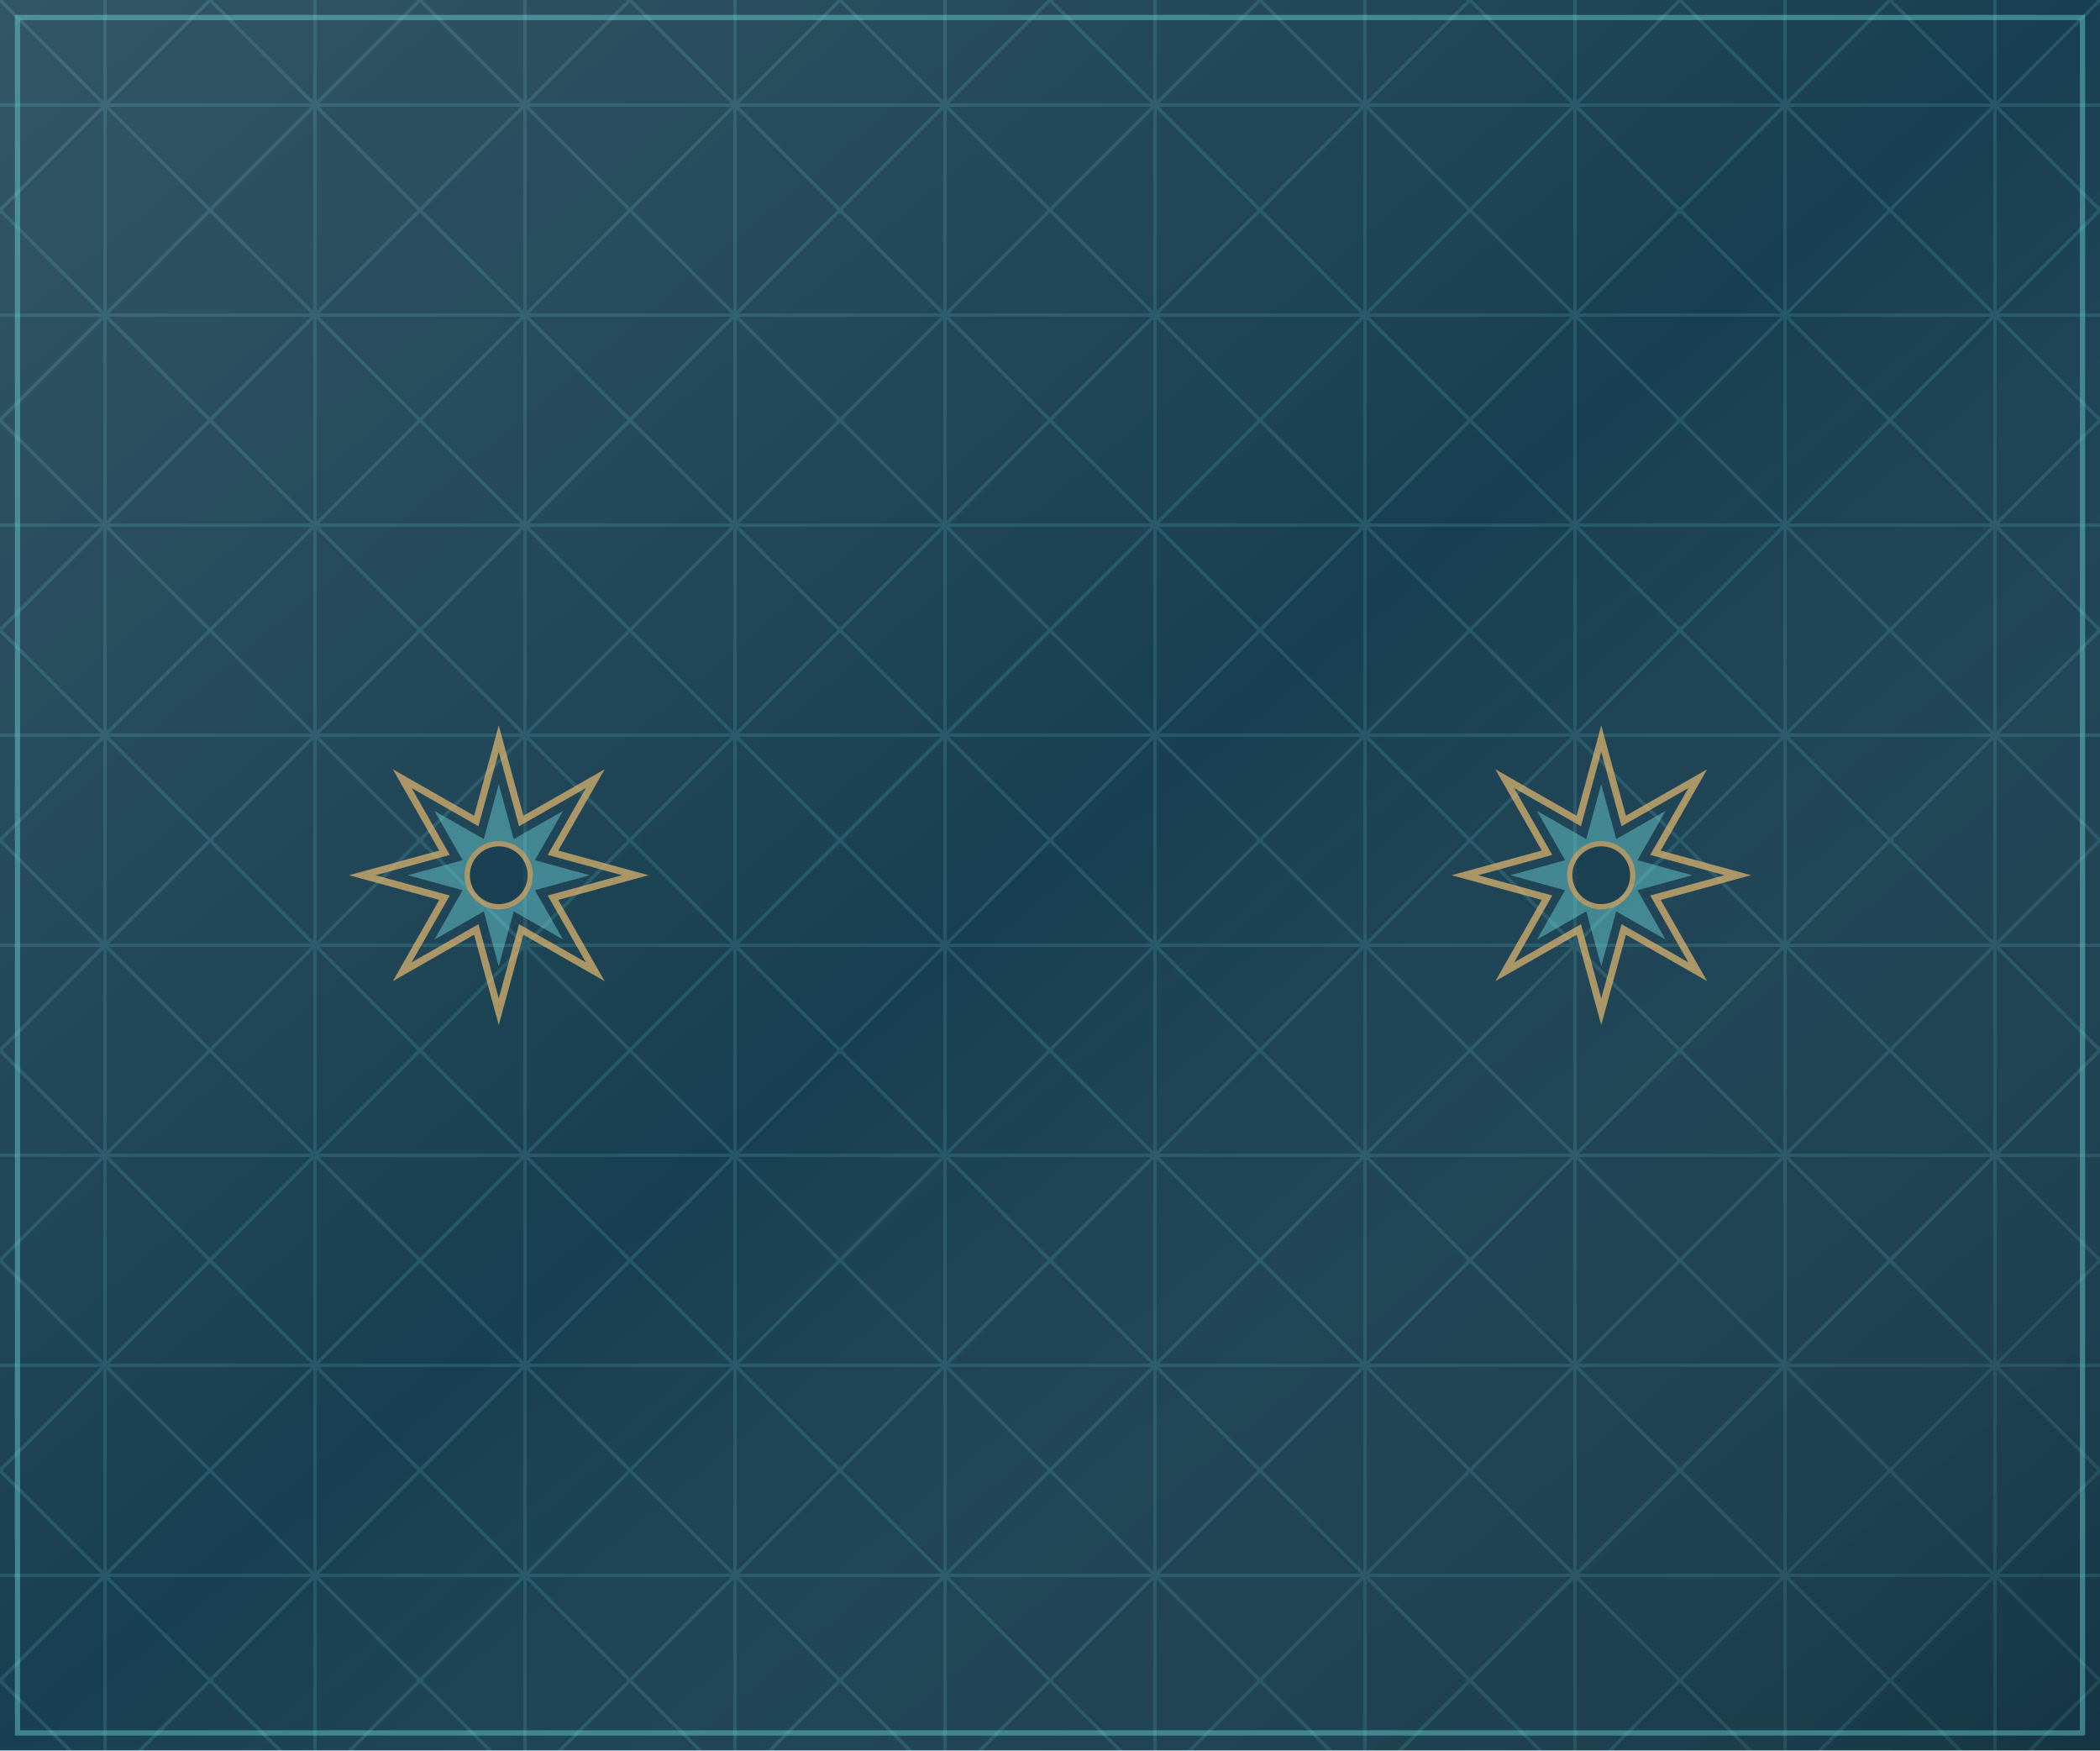
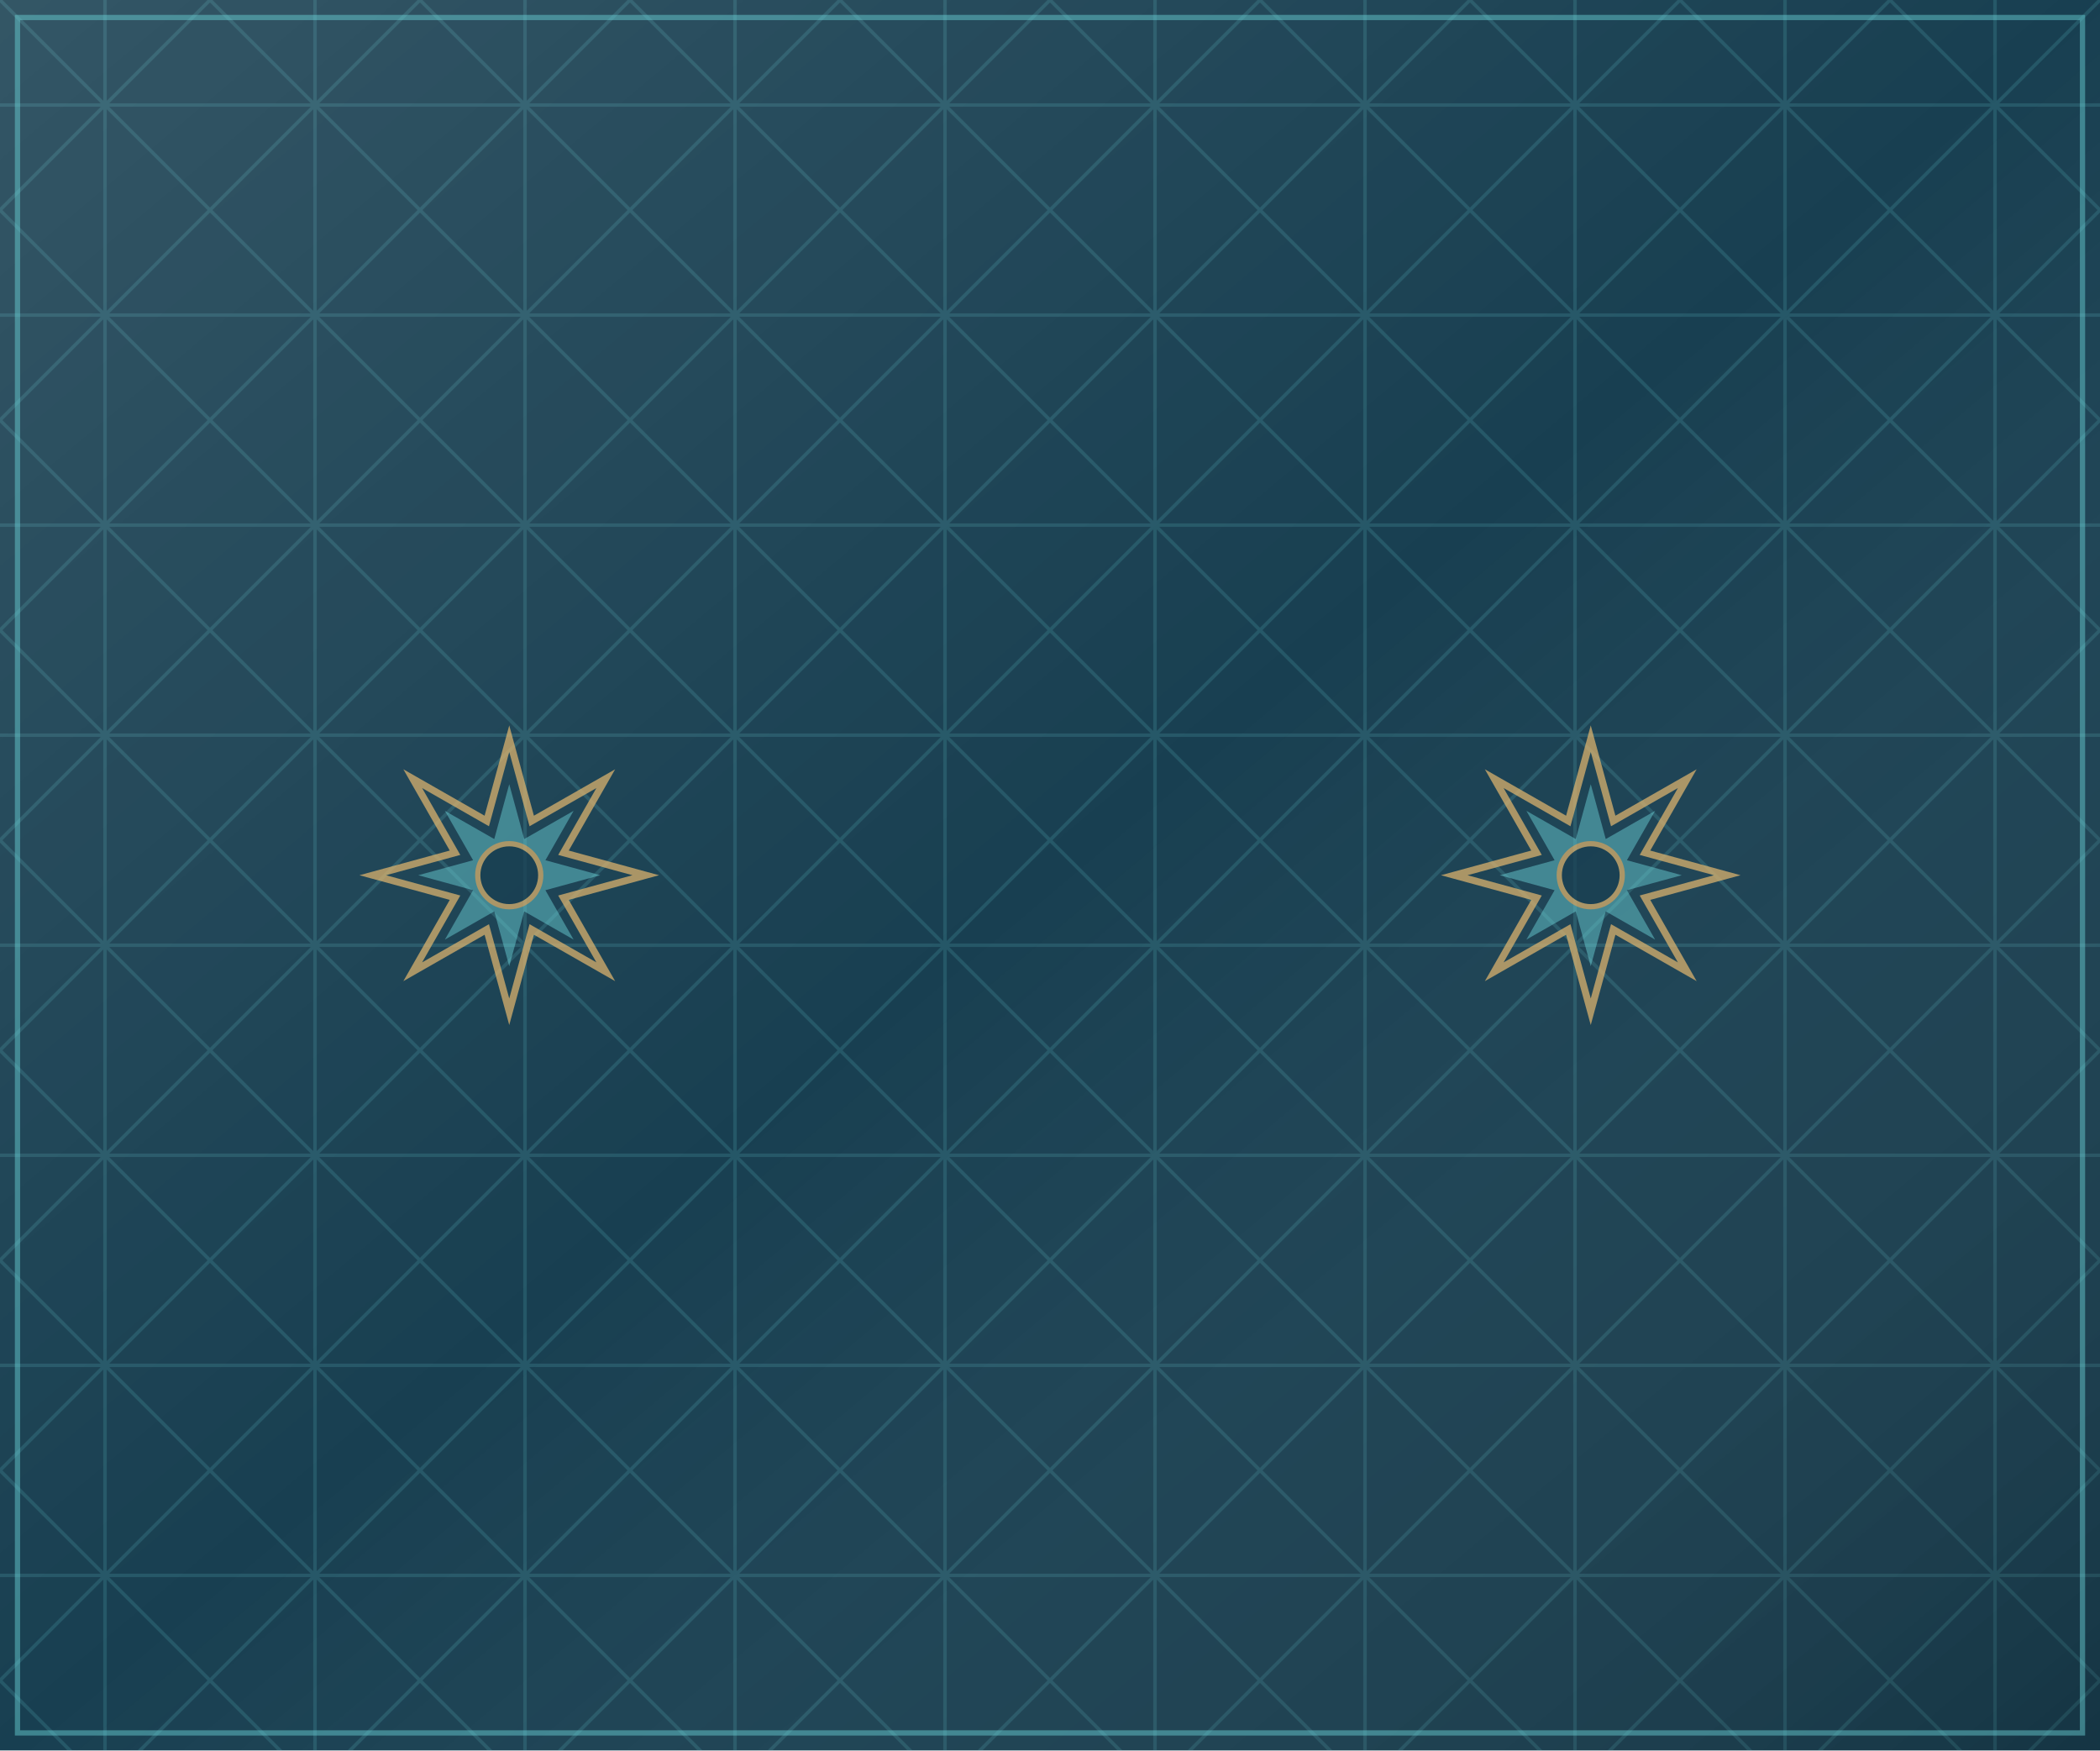
<svg xmlns="http://www.w3.org/2000/svg" viewBox="0 0 1200 1000" preserveAspectRatio="none">
  <defs>
    <pattern id="texture" width="120" height="120" patternUnits="userSpaceOnUse">
      <path d="M0 0L60 60 120 0M0 120L60 60 120 120M0 60H120M60 0V120" fill="none" stroke="#6dd7dc" opacity=".16" stroke-width="2" />
    </pattern>
    <linearGradient id="sheen" x2="1" y2="1">
      <stop stop-color="#fff" stop-opacity=".12" />
      <stop offset=".5" stop-color="#fff" stop-opacity="0" />
      <stop offset="1" stop-color="#000" stop-opacity=".18" />
    </linearGradient>
  </defs>
  <rect width="1200" height="1000" fill="#183f51" />
  <rect width="1200" height="1000" fill="url(#texture)" />
  <rect width="1200" height="1000" fill="url(#sheen)" />
  <path d="M10 10H1190V990H10Z" fill="none" stroke="#6dd7dc" stroke-opacity=".45" stroke-width="3" />
-   <g transform="translate(285 500)" opacity=".7">
+   <g transform="translate(291 500)" opacity=".7">
    <polygon points="0.00,-78.00 12.84,-30.99 55.15,-55.15 30.99,-12.84 78.00,0.00 30.99,12.84 55.15,55.15 12.84,30.99 0.00,78.00 -12.84,30.99 -55.15,55.15 -30.99,12.84 -78.00,0.00 -30.99,-12.84 -55.15,-55.15 -12.84,-30.99" fill="none" stroke="#e5b86d" stroke-width="4" />
    <polygon points="0.00,-52.00 8.56,-20.66 36.77,-36.77 20.66,-8.56 52.00,0.00 20.66,8.56 36.77,36.77 8.56,20.66 0.00,52.00 -8.56,20.66 -36.77,36.77 -20.66,8.56 -52.00,0.00 -20.66,-8.56 -36.77,-36.77 -8.56,-20.66" fill="#6dd7dc" opacity=".65" />
    <circle r="18" fill="#183f51" stroke="#e5b86d" stroke-width="3" />
  </g>
-   <g transform="translate(915 500)" opacity=".7">
+   <g transform="translate(909 500)" opacity=".7">
    <polygon points="0.00,-78.00 12.84,-30.99 55.15,-55.15 30.99,-12.84 78.00,0.00 30.99,12.84 55.15,55.15 12.84,30.99 0.00,78.00 -12.84,30.99 -55.15,55.15 -30.99,12.84 -78.00,0.00 -30.99,-12.84 -55.15,-55.15 -12.84,-30.99" fill="none" stroke="#e5b86d" stroke-width="4" />
    <polygon points="0.00,-52.00 8.56,-20.66 36.77,-36.77 20.66,-8.56 52.00,0.00 20.66,8.56 36.77,36.77 8.56,20.66 0.00,52.00 -8.56,20.66 -36.77,36.77 -20.66,8.56 -52.00,0.00 -20.66,-8.56 -36.77,-36.77 -8.56,-20.66" fill="#6dd7dc" opacity=".65" />
    <circle r="18" fill="#183f51" stroke="#e5b86d" stroke-width="3" />
  </g>
</svg>
